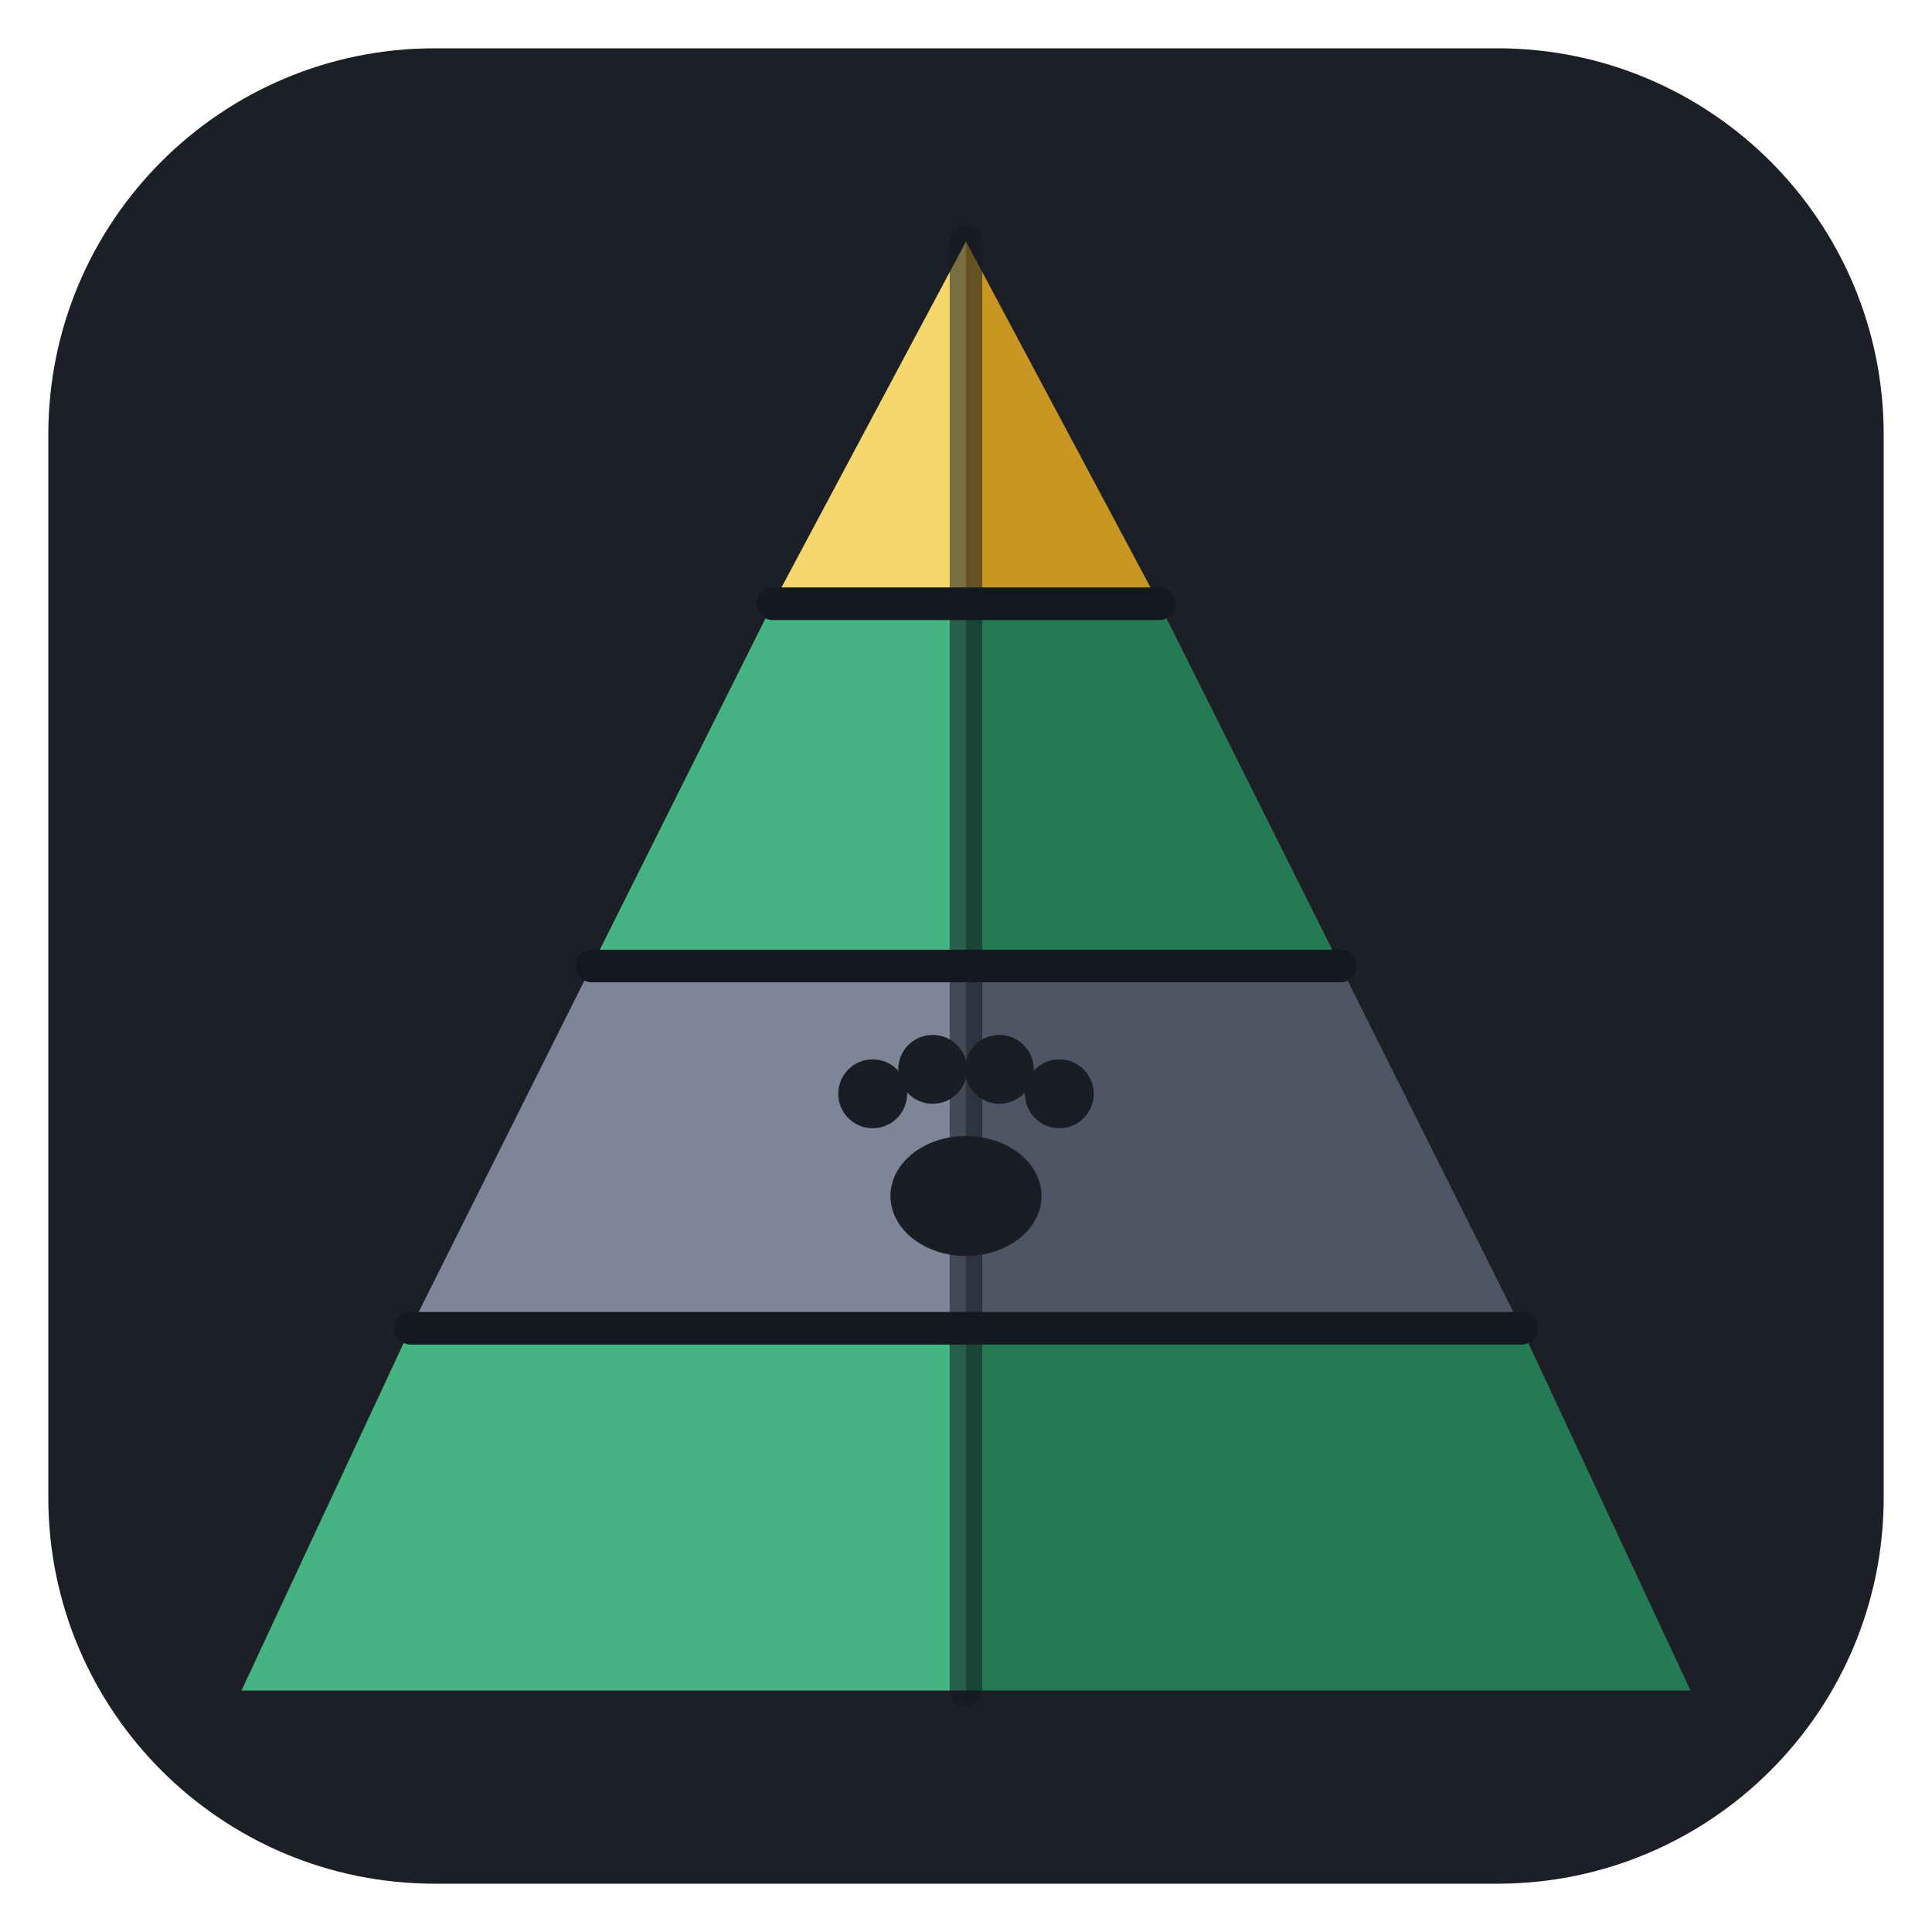
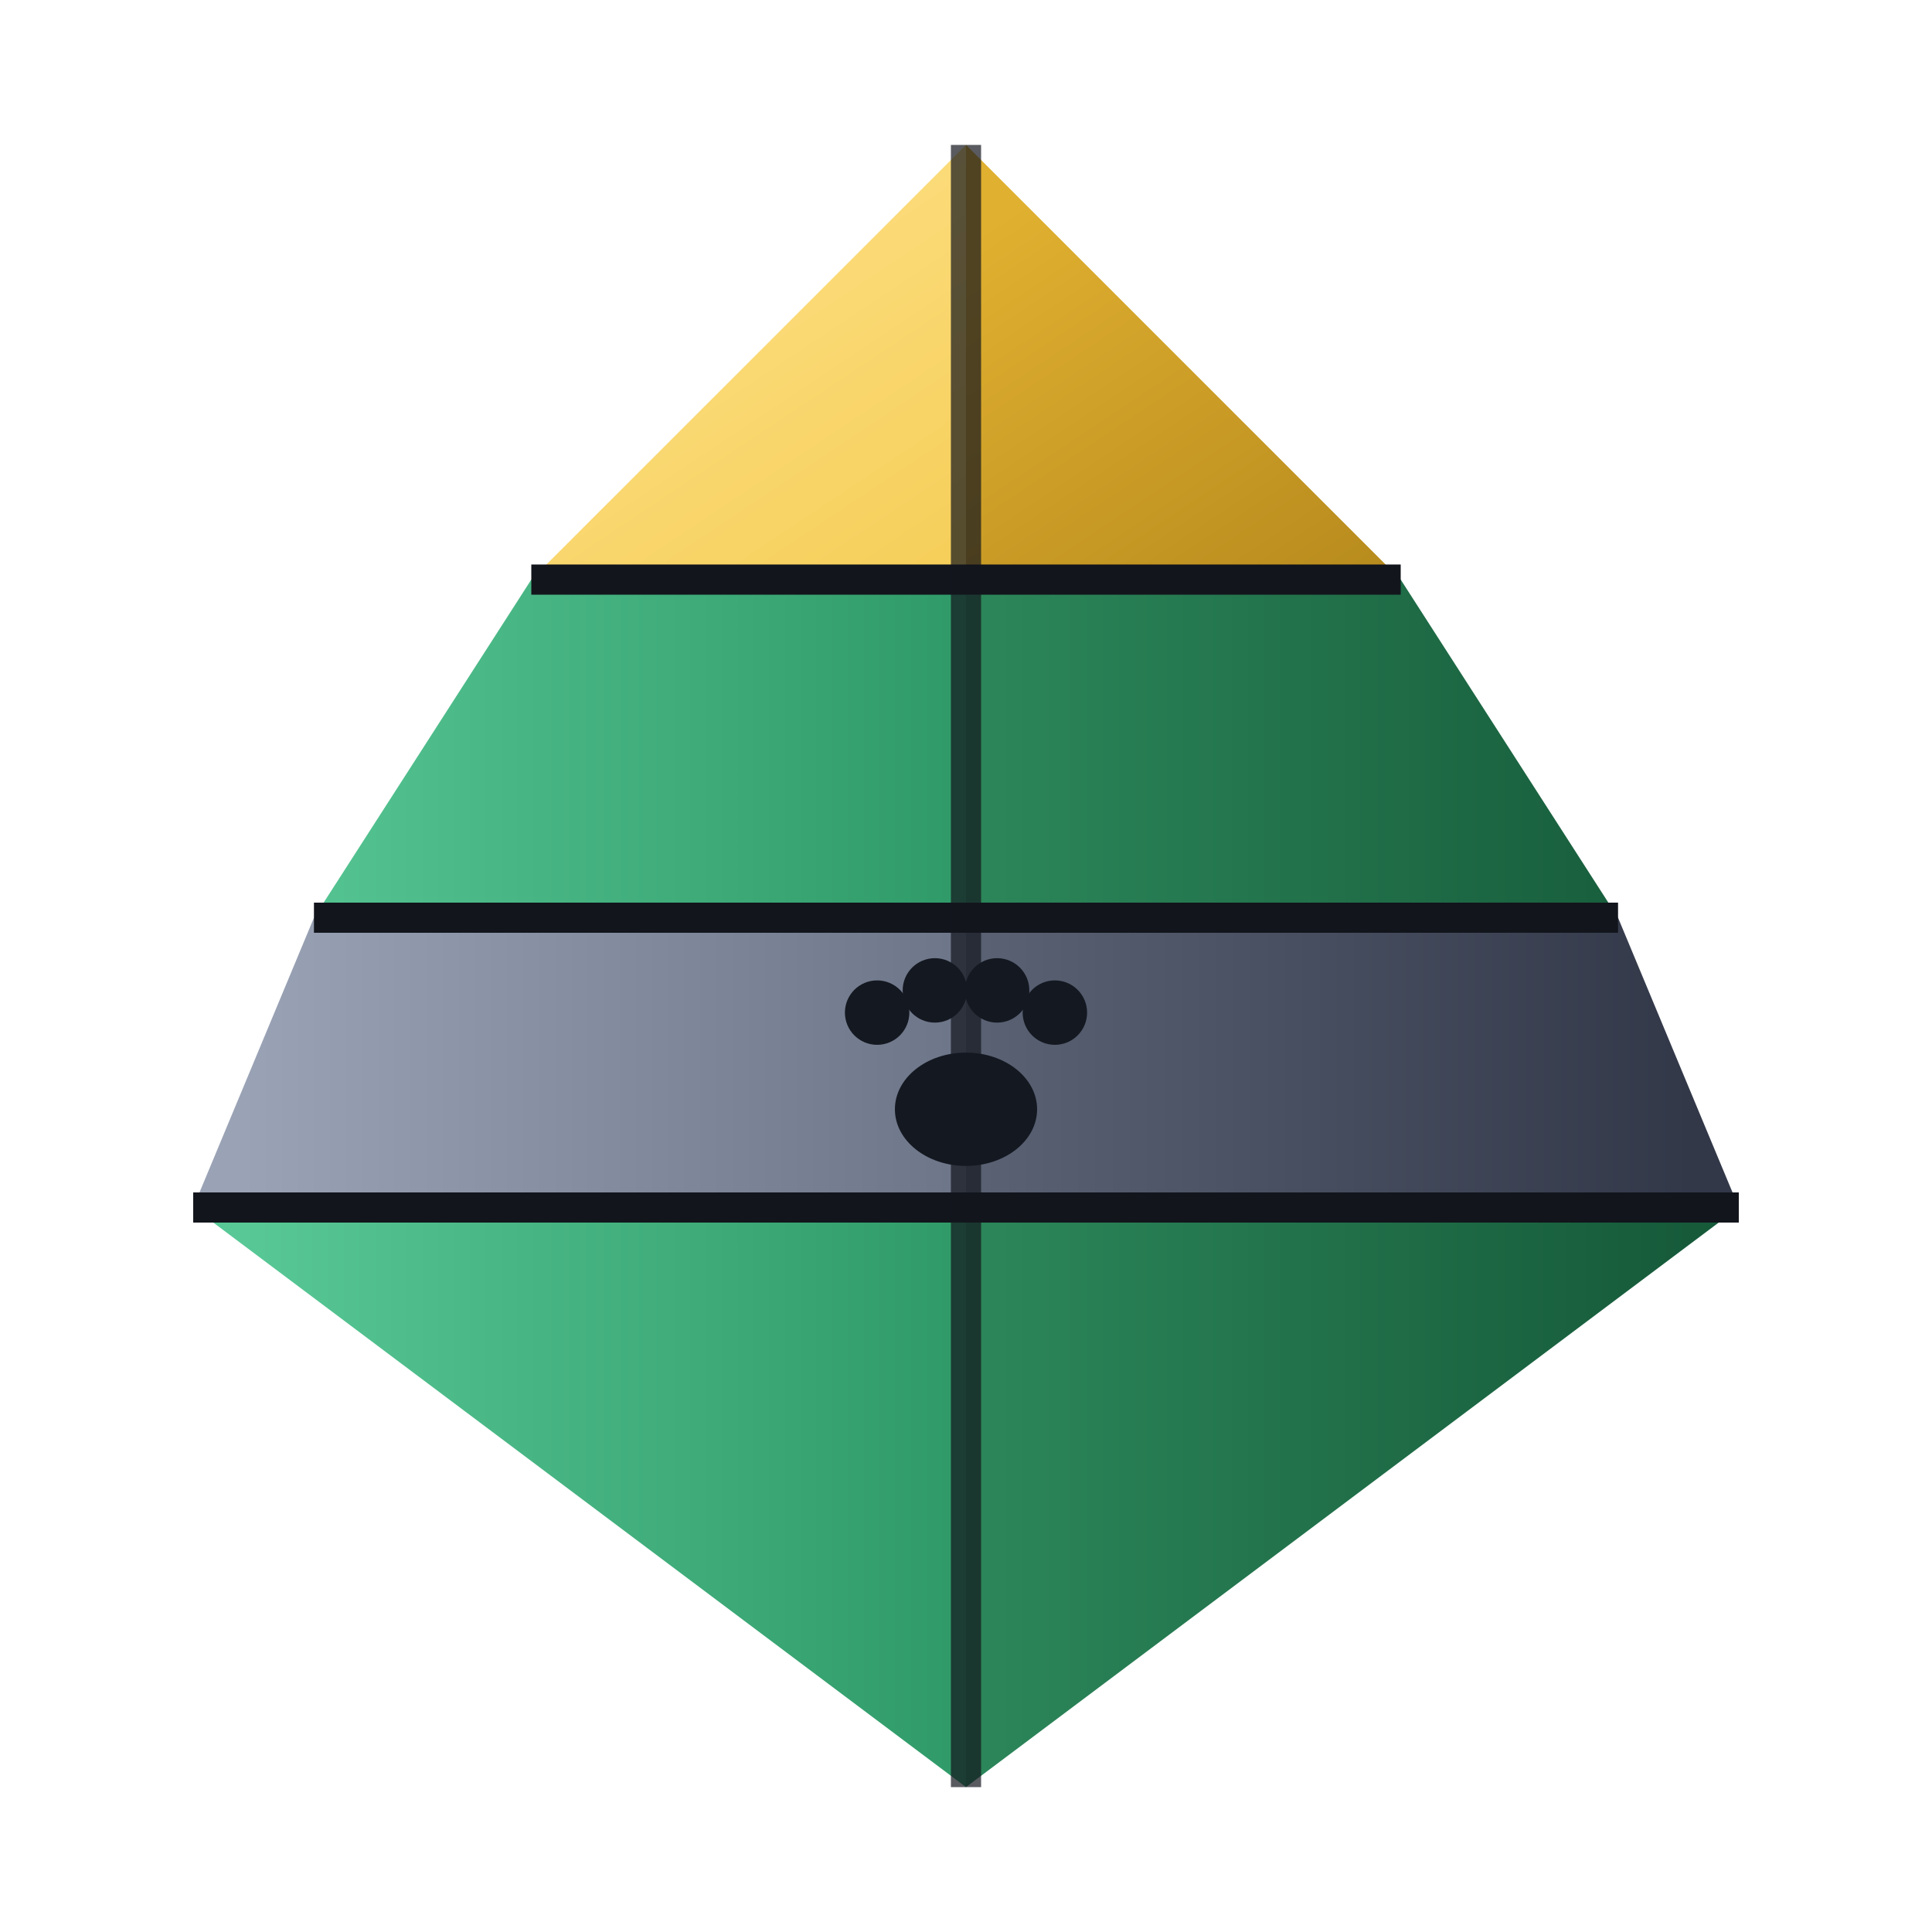
<svg xmlns="http://www.w3.org/2000/svg" viewBox="0 0 80 80" fill="none">
-   <rect x="2" y="2" width="76" height="76" rx="16" fill="#1c1f26" />
-   <path d="M40 10 L32 25 H40 Z" fill="#f5d76e" />
-   <path d="M40 10 L40 25 H48 Z" fill="#c99622" />
-   <path d="M32 25 H40 L40 40 H24.5 Z" fill="#45b482" />
-   <path d="M40 25 H48 L55.5 40 H40 Z" fill="#247a52" />
-   <path d="M24.5 40 H40 L40 55 H17 Z" fill="#7d8596" />
-   <path d="M40 40 H55.5 L63 55 H40 Z" fill="#4e5666" />
-   <path d="M17 55 H40 L40 70 H10 Z" fill="#45b482" />
-   <path d="M40 55 H63 L70 70 H40 Z" fill="#247a52" />
-   <g stroke="#14181f" stroke-width="1.35" stroke-linecap="round">
-     <line x1="32" y1="25" x2="48" y2="25" />
-     <line x1="24.5" y1="40" x2="55.5" y2="40" />
-     <line x1="17" y1="55" x2="63" y2="55" />
-     <line x1="40" y1="10" x2="40" y2="70" opacity="0.55" />
+   <defs>
+     <linearGradient id="aL" x1="20" y1="10" x2="40" y2="40" gradientUnits="userSpaceOnUse">
+       <stop stop-color="#ffe28a" />
+       <stop offset="1" stop-color="#efc23a" />
+     </linearGradient>
+     <linearGradient id="aR" x1="40" y1="10" x2="60" y2="40" gradientUnits="userSpaceOnUse">
+       <stop stop-color="#e0b030" />
+       <stop offset="1" stop-color="#9a7010" />
+     </linearGradient>
+     <linearGradient id="bL" x1="10" y1="30" x2="40" y2="30" gradientUnits="userSpaceOnUse">
+       <stop stop-color="#58c896" />
+       <stop offset="1" stop-color="#2f9a68" />
+     </linearGradient>
+     <linearGradient id="bR" x1="40" y1="30" x2="70" y2="30" gradientUnits="userSpaceOnUse">
+       <stop stop-color="#2c875a" />
+       <stop offset="1" stop-color="#165a3a" />
+     </linearGradient>
+     <linearGradient id="cL" x1="10" y1="45" x2="40" y2="45" gradientUnits="userSpaceOnUse">
+       <stop stop-color="#9aa3b5" />
+       <stop offset="1" stop-color="#6d7588" />
+     </linearGradient>
+     <linearGradient id="cR" x1="40" y1="45" x2="70" y2="45" gradientUnits="userSpaceOnUse">
+       <stop stop-color="#5a6274" />
+       <stop offset="1" stop-color="#323848" />
+     </linearGradient>
+     <linearGradient id="dL" x1="10" y1="60" x2="40" y2="60" gradientUnits="userSpaceOnUse">
+       <stop stop-color="#58c896" />
+       <stop offset="1" stop-color="#2f9a68" />
+     </linearGradient>
+     <linearGradient id="dR" x1="40" y1="60" x2="70" y2="60" gradientUnits="userSpaceOnUse">
+       <stop stop-color="#2c875a" />
+       <stop offset="1" stop-color="#165a3a" />
+     </linearGradient>
+   </defs>
+   <path d="M40 6 L22 24 H40 Z" fill="url(#aL)" />
+   <path d="M40 6 L40 24 H58 Z" fill="url(#aR)" />
+   <path d="M22 24 H40 L40 38 H13 Z" fill="url(#bL)" />
+   <path d="M40 24 H58 L67 38 H40 Z" fill="url(#bR)" />
+   <path d="M13 38 H40 L40 50 H8 Z" fill="url(#cL)" />
+   <path d="M40 38 H67 L72 50 H40 Z" fill="url(#cR)" />
+   <path d="M8 50 H40 L40 74 Z" fill="url(#dL)" />
+   <path d="M40 50 H72 L40 74 Z" fill="url(#dR)" />
+   <g stroke="#12151c" stroke-width="1.25" stroke-linejoin="round">
+     <path d="M22 24 H58" fill="none" />
+     <path d="M13 38 H67" fill="none" />
+     <path d="M8 50 H72" fill="none" />
+     <path d="M40 6 V74" fill="none" opacity="0.7" />
  </g>
-   <g fill="#1a1d24" transform="translate(40 47.5) scale(0.92)">
-     <ellipse cx="0" cy="2.2" rx="3.4" ry="2.7" />
-     <circle cx="-4.2" cy="-2.4" r="1.55" />
-     <circle cx="-1.5" cy="-3.5" r="1.55" />
-     <circle cx="1.5" cy="-3.5" r="1.55" />
-     <circle cx="4.2" cy="-2.4" r="1.55" />
+   <g fill="#141820" transform="translate(40 44) scale(0.92)">
+     <ellipse cx="0" cy="2.1" rx="3.2" ry="2.55" />
+     <circle cx="-4" cy="-2.25" r="1.45" />
+     <circle cx="-1.4" cy="-3.25" r="1.45" />
+     <circle cx="1.4" cy="-3.25" r="1.45" />
+     <circle cx="4" cy="-2.25" r="1.45" />
  </g>
</svg>
